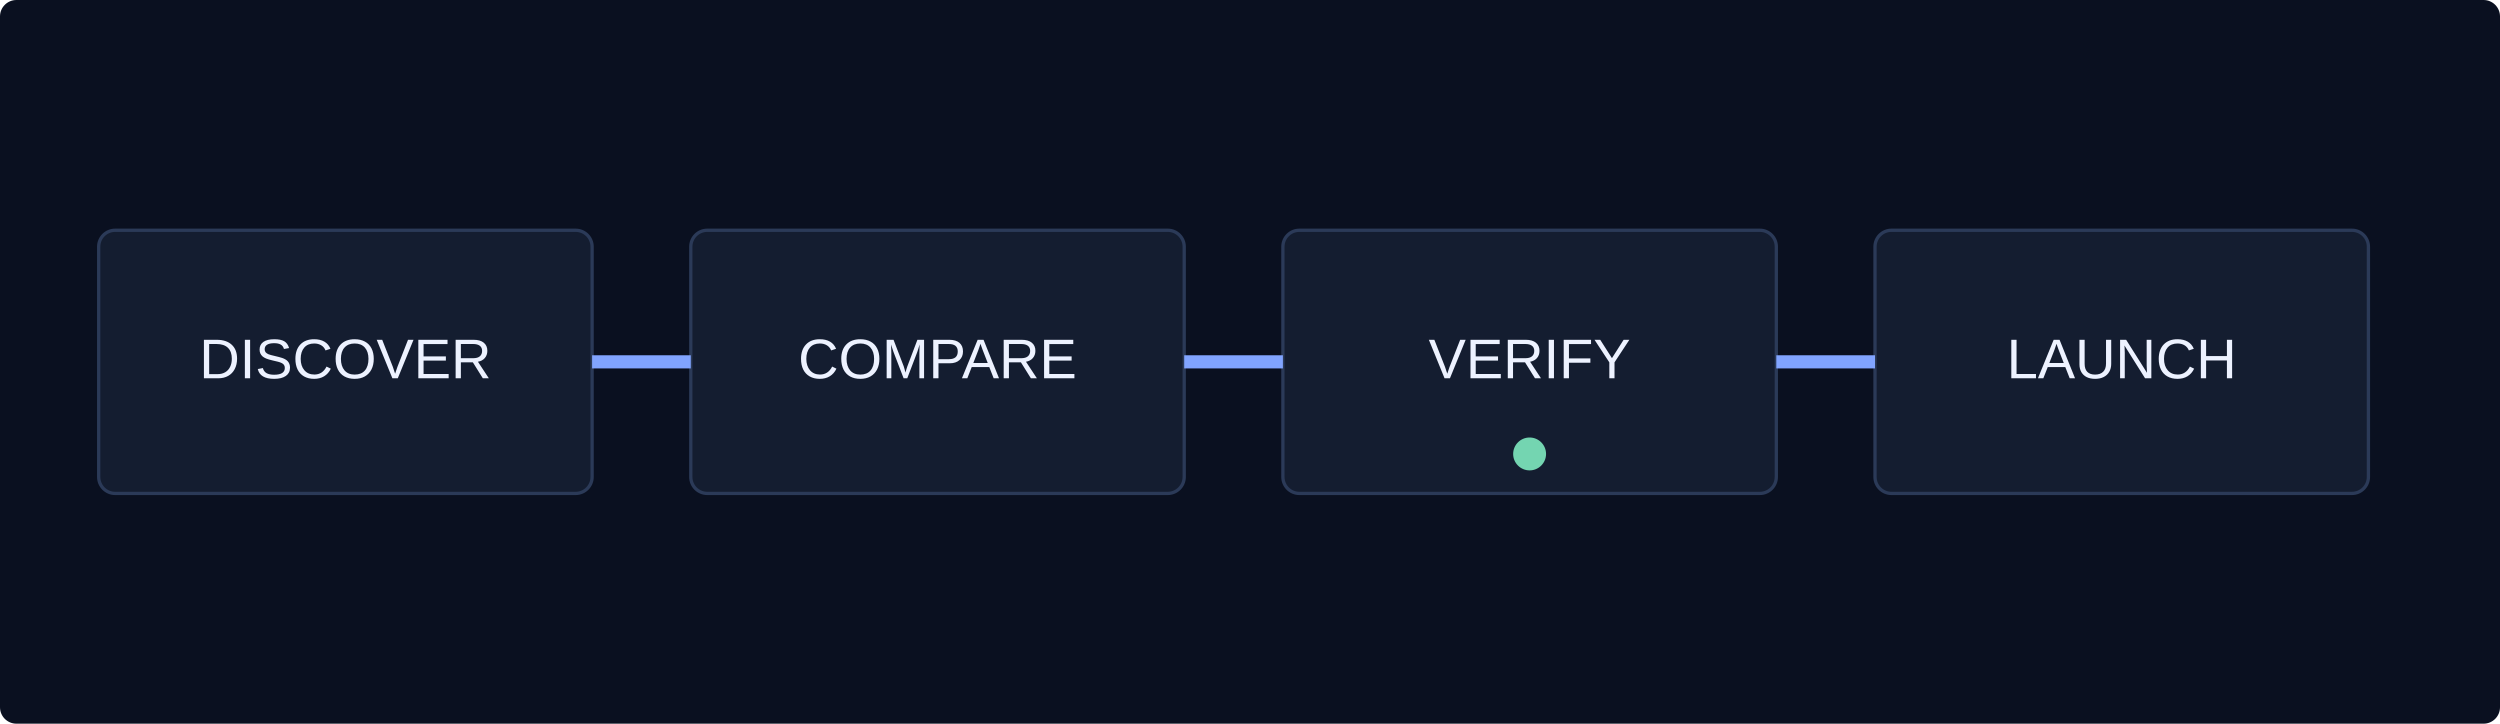
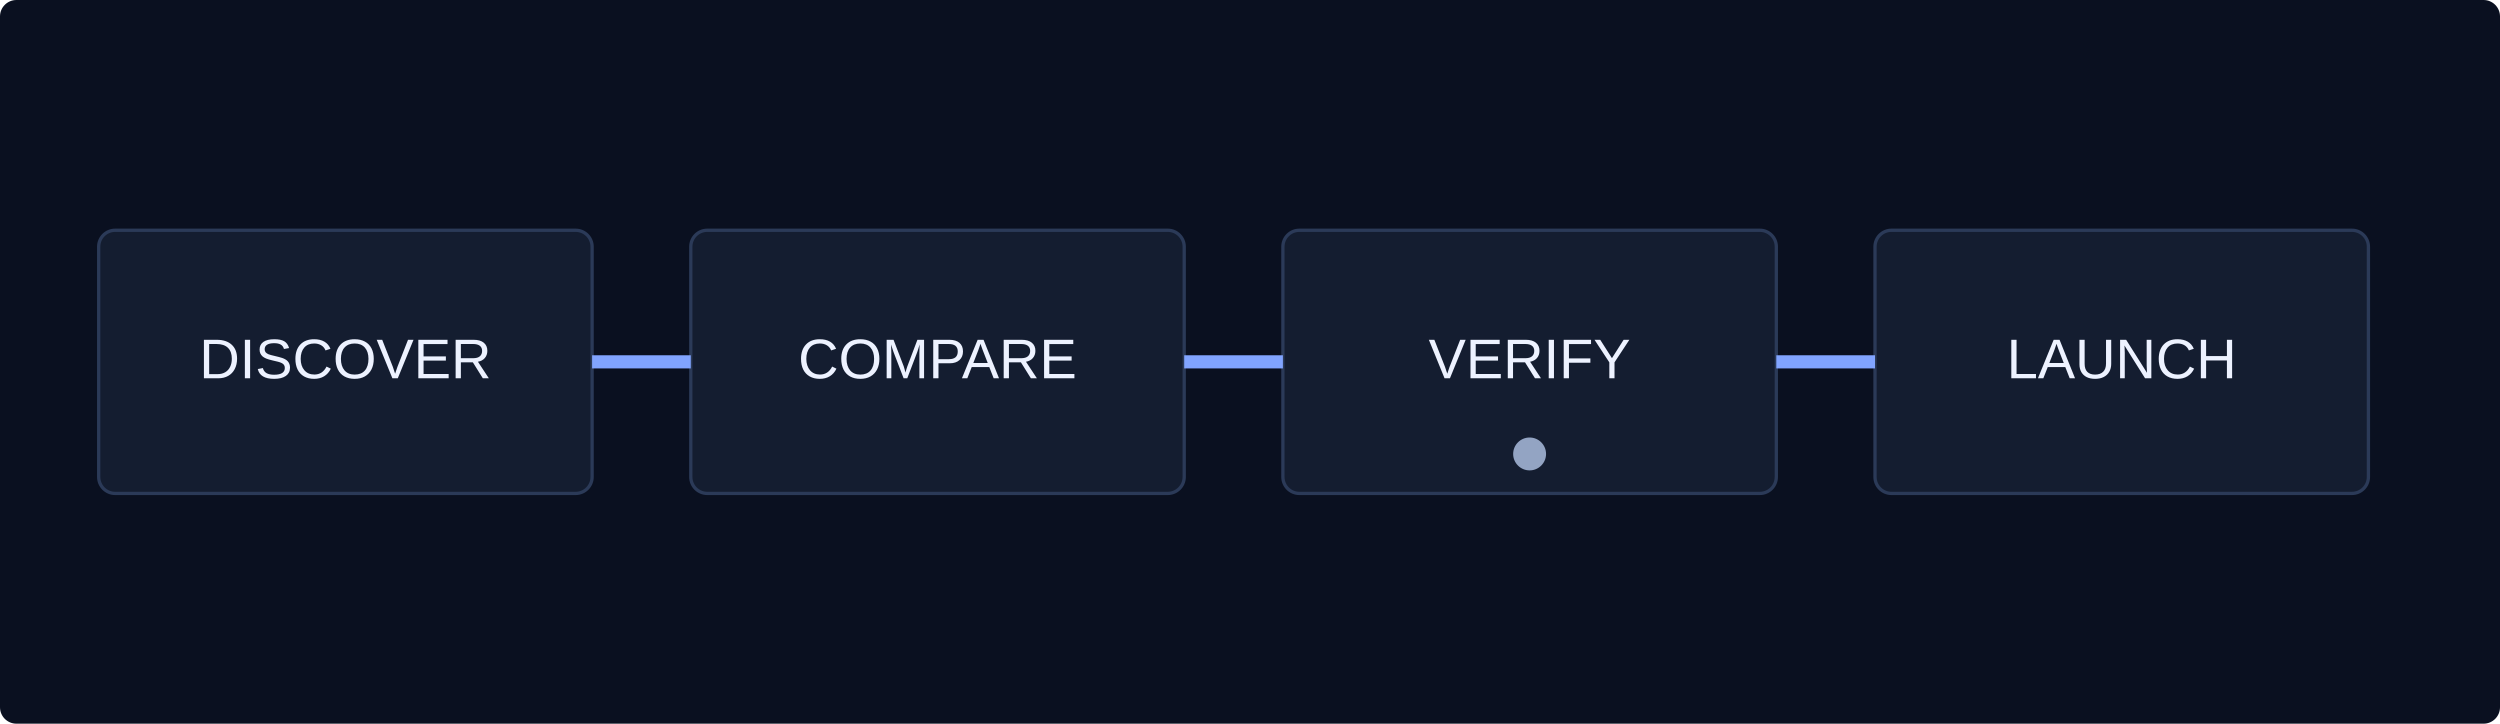
<svg xmlns="http://www.w3.org/2000/svg" viewBox="0 0 760 220" role="img" aria-labelledby="title desc">
  <rect width="760" height="220" rx="5" fill="#0A1020" />
  <g fill="#141D30" stroke="#2B3A58">
    <rect x="30" y="70" width="150" height="80" rx="5" />
    <rect x="210" y="70" width="150" height="80" rx="5" />
    <rect x="390" y="70" width="150" height="80" rx="5" />
    <rect x="570" y="70" width="150" height="80" rx="5" />
  </g>
  <g fill="#EDF2FF" font-family="Arial, sans-serif" font-size="17" text-anchor="middle">
    <text x="105" y="115">DISCOVER</text>
    <text x="285" y="115">COMPARE</text>
    <text x="465" y="115">VERIFY</text>
    <text x="645" y="115">LAUNCH</text>
  </g>
  <g stroke="#81A4FF" stroke-width="4">
    <path d="M180 110h30M360 110h30M540 110h30" />
  </g>
-   <circle cx="465" cy="138" r="5" fill="#74D5B1" />
+   <circle cx="465" cy="138" r="5" fill="#93A4C3" />
</svg>
